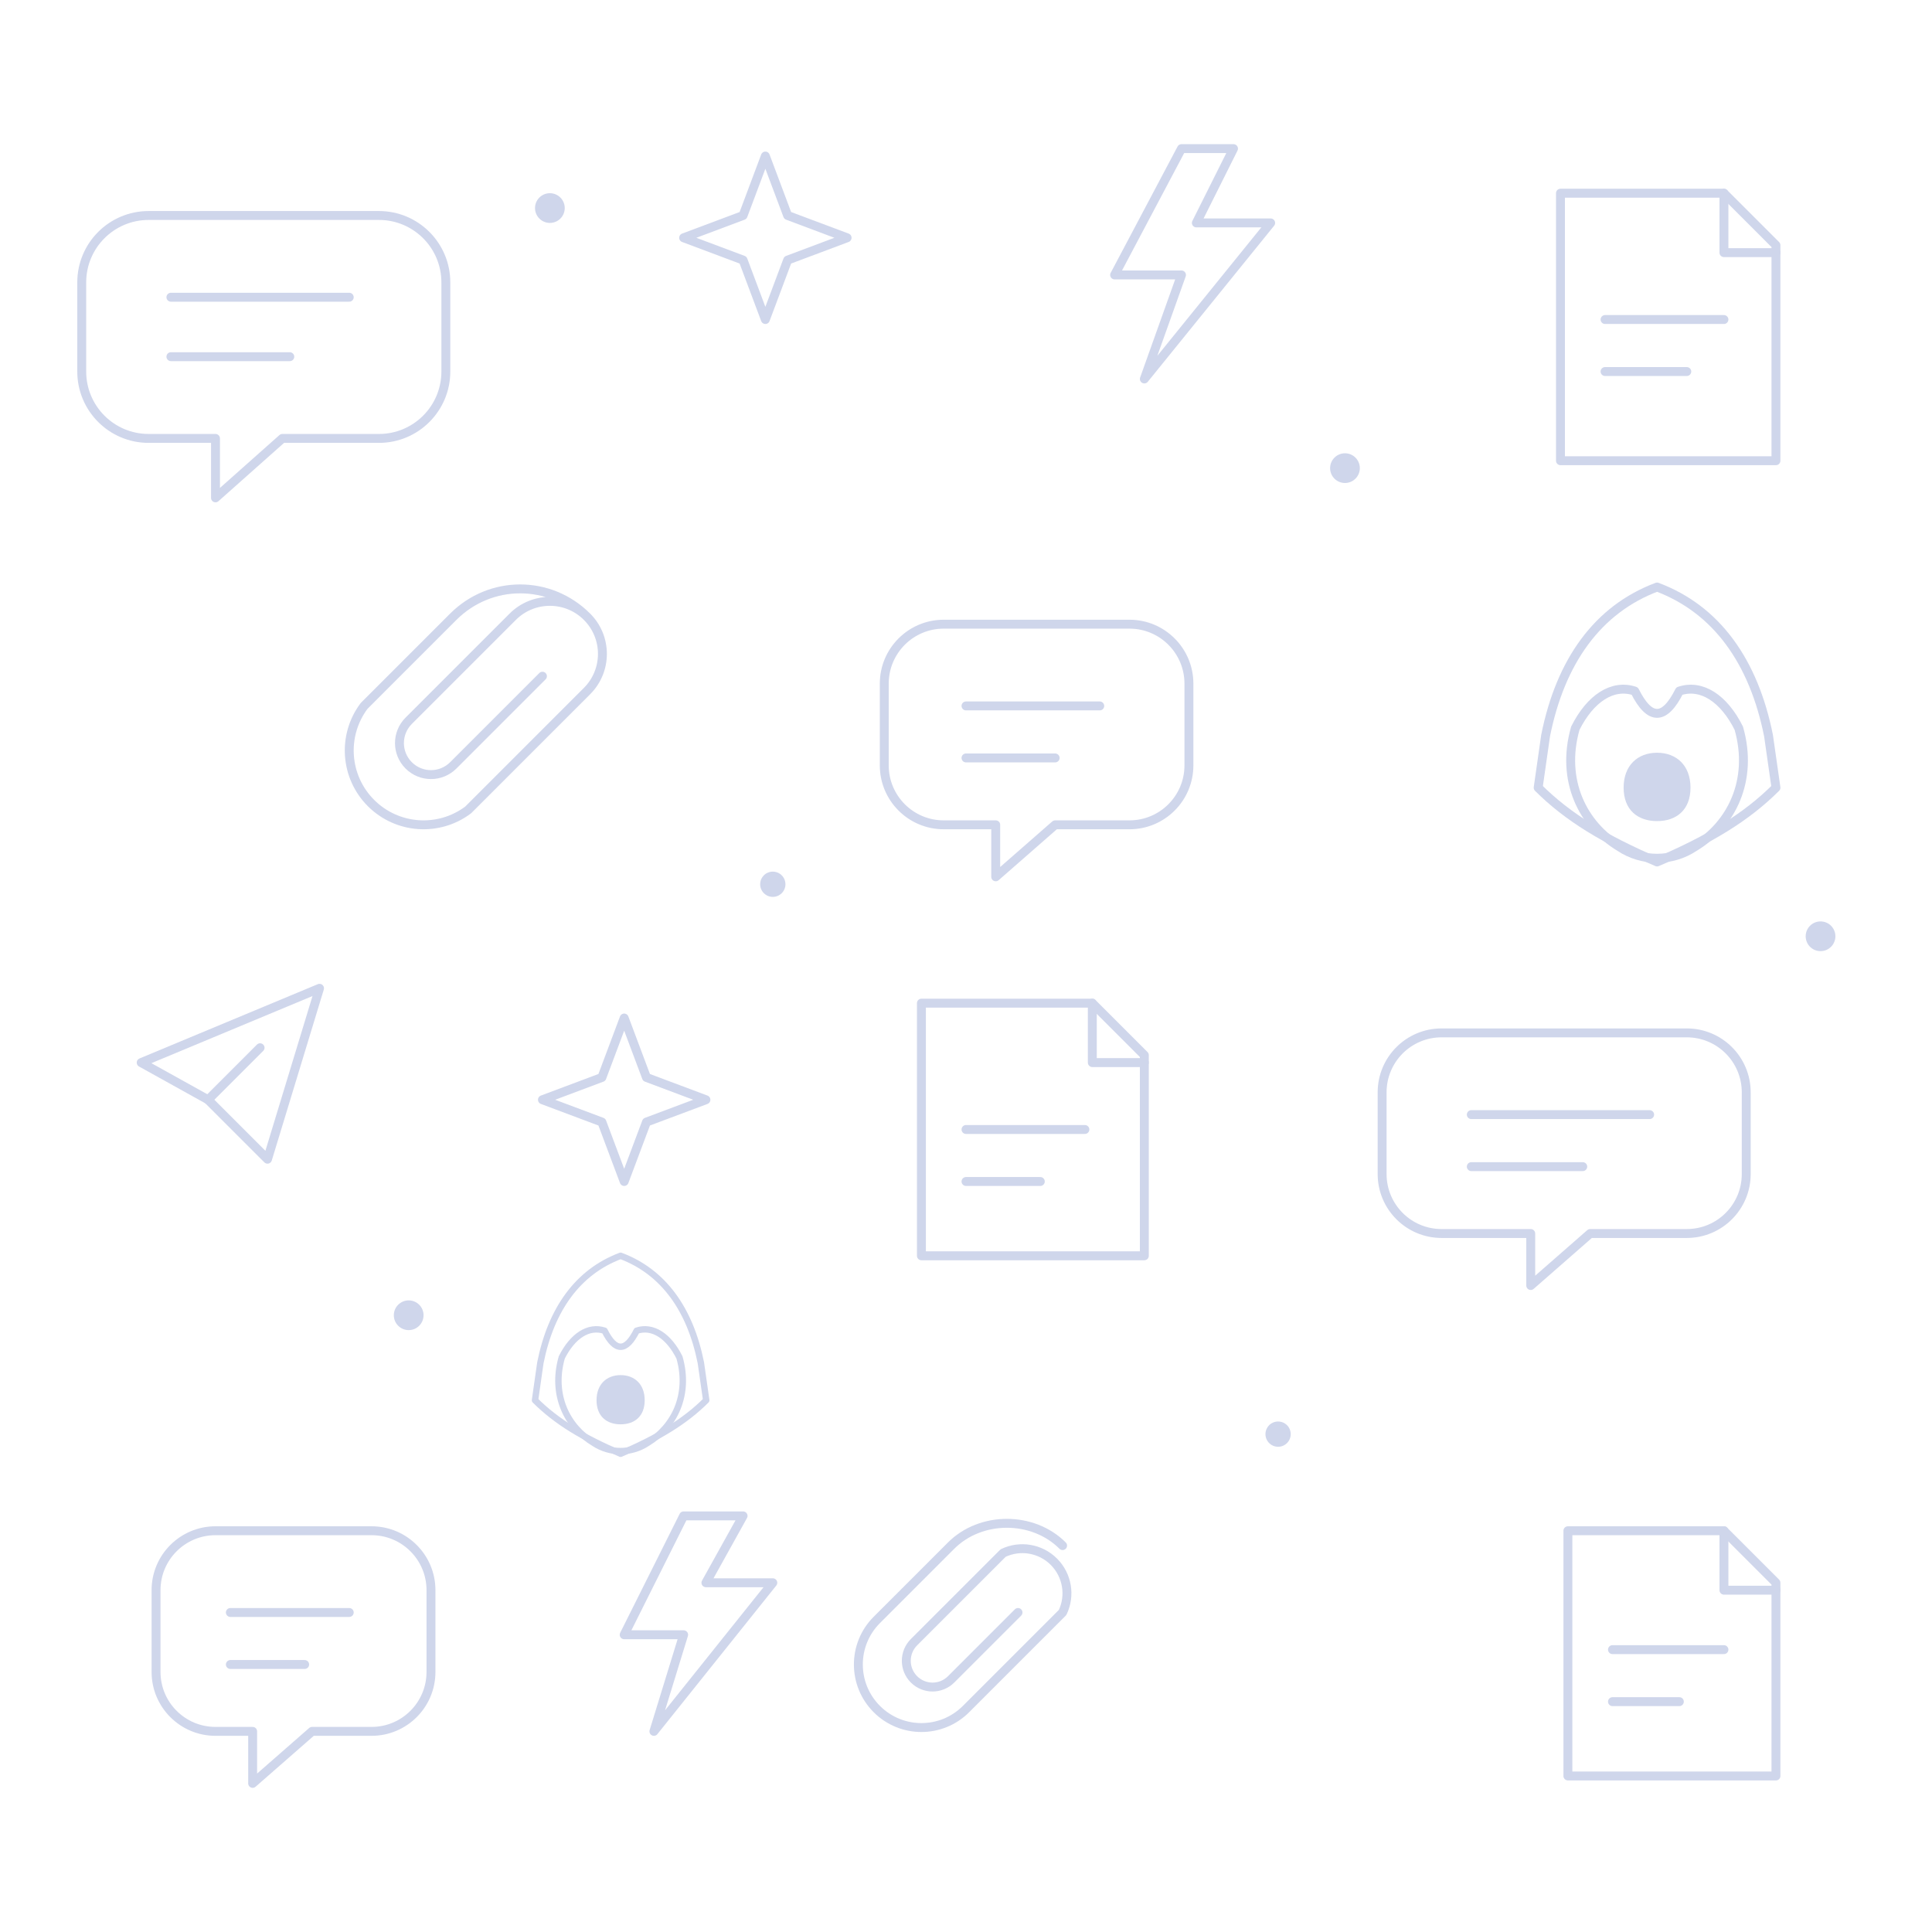
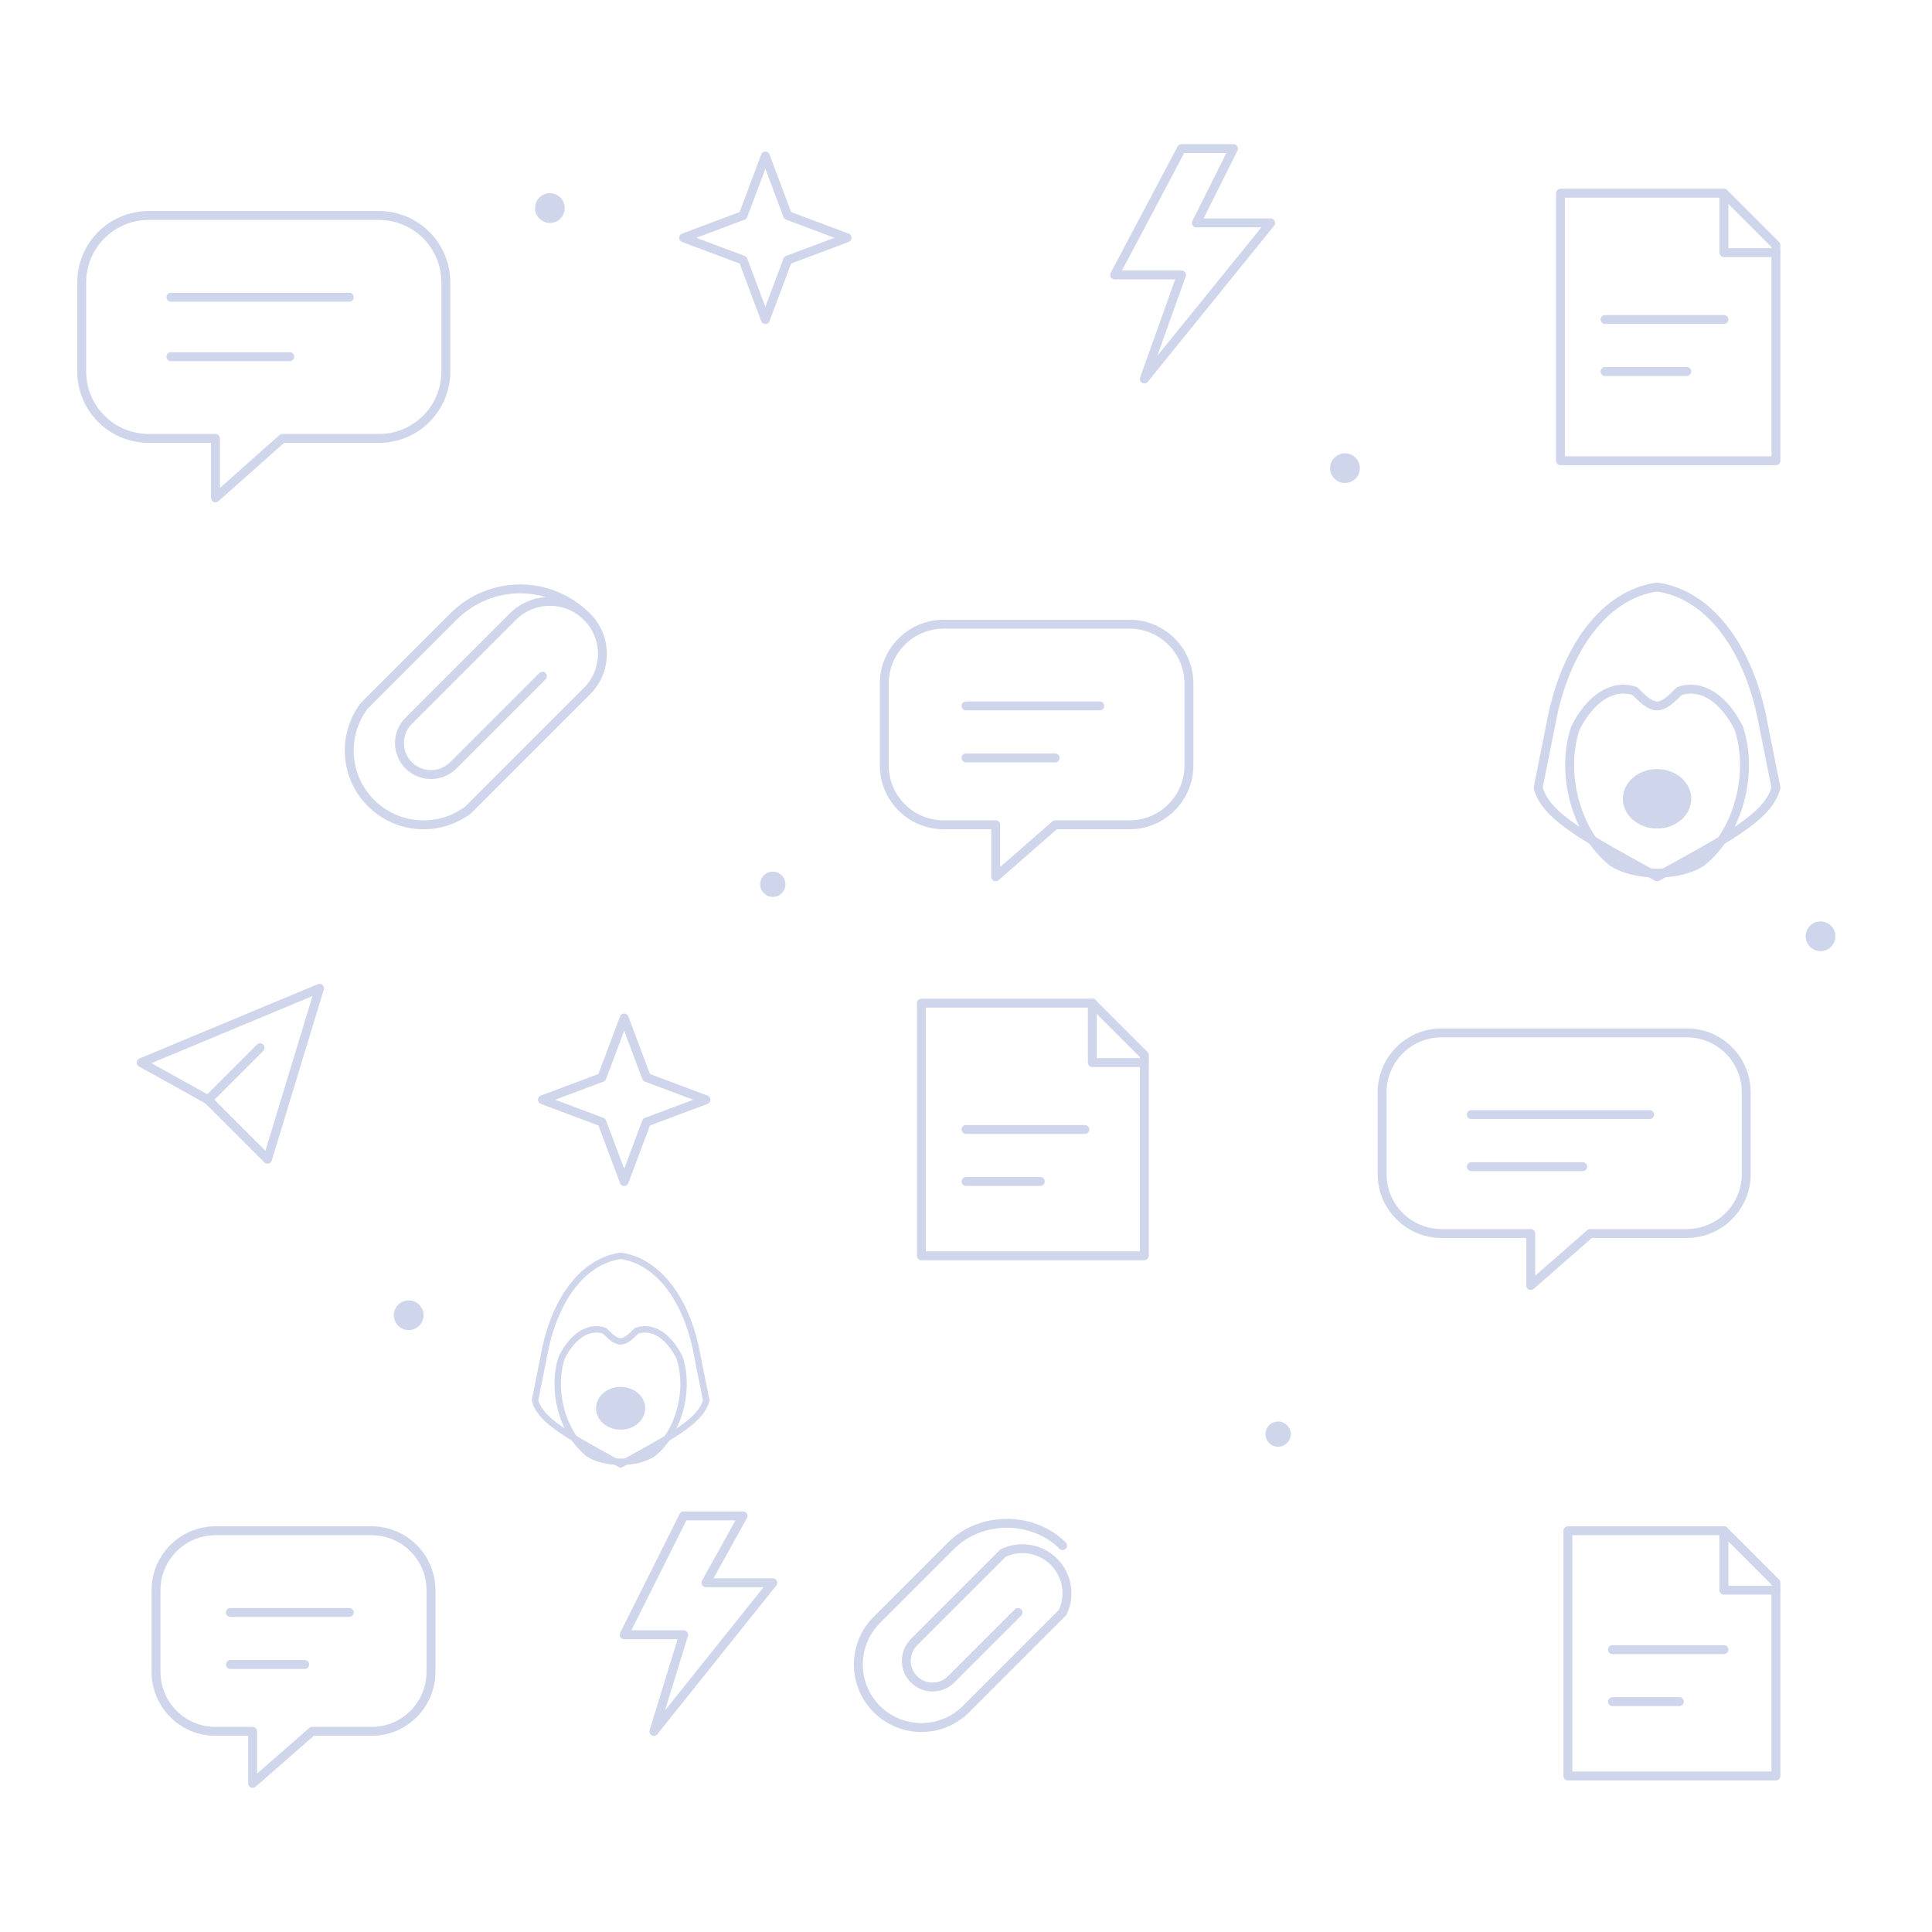
<svg xmlns="http://www.w3.org/2000/svg" width="260" height="260" viewBox="0 0 260 260">
  <g fill="none" stroke="#8293ca" stroke-linecap="round" stroke-linejoin="round" stroke-width="1.2" opacity=".38">
    <path d="M20 29h31a9 9 0 0 1 9 9v12a9 9 0 0 1-9 9H38l-9 8v-8h-9a9 9 0 0 1-9-9V38a9 9 0 0 1 9-9z" />
    <path d="M23 40h24M23 48h16" />
    <path d="M103 21l3 8 8 3-8 3-3 8-3-8-8-3 8-3z" />
    <path d="M159 20l-9 17h9l-5 14 17-21h-10l5-10z" />
    <path d="M210 26h22l7 7v29h-29z" />
    <path d="M232 26v8h7M216 43h16M216 50h11" />
    <path d="M79 83c-5-5-13-5-18 0l-12 12a10 10 0 0 0 14 14l16-16a7 7 0 0 0-10-10L55 97a4 4 0 0 0 6 6l12-12" />
    <path d="M127 84h25a8 8 0 0 1 8 8v11a8 8 0 0 1-8 8h-10l-8 7v-7h-7a8 8 0 0 1-8-8V92a8 8 0 0 1 8-8z" />
    <path d="M130 95h18M130 102h12" />
    <g transform="translate(207 79)">
-       <path d="M16 0C8 3 3 10 1 20L0 27c4 4 9 7 16 10 7-3 12-6 16-10l-1-7C29 10 24 3 16 0z" />
-       <path d="M5 19c2-4 5-6 8-5 1 2 2 3 3 3s2-1 3-3c3-1 6 1 8 5 2 7-1 13-6 16-3 2-7 2-10 0-5-3-8-9-6-16z" />
-       <path d="M11.5 27c0-3 1.9-4.7 4.5-4.7s4.5 1.7 4.5 4.7-1.9 4.5-4.5 4.5-4.5-1.5-4.5-4.5z" fill="#8293ca" stroke="none" />
+       <path d="M16 0C9 1 4 8 2 17L0 27c1 4 7 7 16 12 9-5 15-8 16-12l-2-10C28 8 23 1 16 0z" />
+       <path d="M5 19c2-4 5-6 8-5 1 1 2 2 3 2s2-1 3-2c3-1 6 1 8 5 2 6 0 14-5 18-3 2-9 2-12 0-5-4-7-12-5-18z" />
+       <ellipse cx="16" cy="28.5" rx="4.6" ry="4" fill="#8293ca" stroke="none" />
    </g>
    <path d="M19 143l24-10-7 23-8-8-9-5z" />
    <path d="M28 148l7-7" />
    <path d="M84 137l3 8 8 3-8 3-3 8-3-8-8-3 8-3z" />
    <path d="M124 135h23l7 7v27h-30z" />
    <path d="M147 135v8h7M130 152h16M130 159h10" />
    <path d="M194 139h33a8 8 0 0 1 8 8v11a8 8 0 0 1-8 8h-13l-8 7v-7h-12a8 8 0 0 1-8-8v-11a8 8 0 0 1 8-8z" />
    <path d="M198 150h24M198 157h15" />
    <path d="M29 206h21a8 8 0 0 1 8 8v11a8 8 0 0 1-8 8h-8l-8 7v-7h-5a8 8 0 0 1-8-8v-11a8 8 0 0 1 8-8z" />
    <path d="M31 217h16M31 224h10" />
    <path d="M92 204l-8 16h8l-4 13 16-20h-9l5-9z" />
    <g transform="translate(72 169) scale(.72)">
-       <path d="M16 0C8 3 3 10 1 20L0 27c4 4 9 7 16 10 7-3 12-6 16-10l-1-7C29 10 24 3 16 0z" />
-       <path d="M5 19c2-4 5-6 8-5 1 2 2 3 3 3s2-1 3-3c3-1 6 1 8 5 2 7-1 13-6 16-3 2-7 2-10 0-5-3-8-9-6-16z" />
-       <path d="M11.5 27c0-3 1.9-4.7 4.5-4.7s4.5 1.7 4.5 4.7-1.9 4.5-4.5 4.5-4.5-1.5-4.5-4.5z" fill="#8293ca" stroke="none" />
+       <path d="M16 0C9 1 4 8 2 17L0 27c1 4 7 7 16 12 9-5 15-8 16-12l-2-10C28 8 23 1 16 0z" />
+       <path d="M5 19c2-4 5-6 8-5 1 1 2 2 3 2s2-1 3-2c3-1 6 1 8 5 2 6 0 14-5 18-3 2-9 2-12 0-5-4-7-12-5-18z" />
+       <ellipse cx="16" cy="28.5" rx="4.6" ry="4" fill="#8293ca" stroke="none" />
    </g>
    <path d="M143 208c-4-4-11-4-15 0l-10 10a8 8 0 0 0 12 12l13-13a6 6 0 0 0-8-8l-12 12a3 3 0 0 0 5 5l9-9" />
    <path d="M211 206h21l7 7v26h-28z" />
    <path d="M232 206v8h7M217 222h15M217 229h9" />
    <circle cx="74" cy="28" r="2" fill="#8293ca" stroke="none" />
    <circle cx="181" cy="63" r="2" fill="#8293ca" stroke="none" />
    <circle cx="104" cy="119" r="1.7" fill="#8293ca" stroke="none" />
    <circle cx="55" cy="177" r="2" fill="#8293ca" stroke="none" />
    <circle cx="172" cy="193" r="1.7" fill="#8293ca" stroke="none" />
    <circle cx="245" cy="126" r="2" fill="#8293ca" stroke="none" />
  </g>
</svg>
